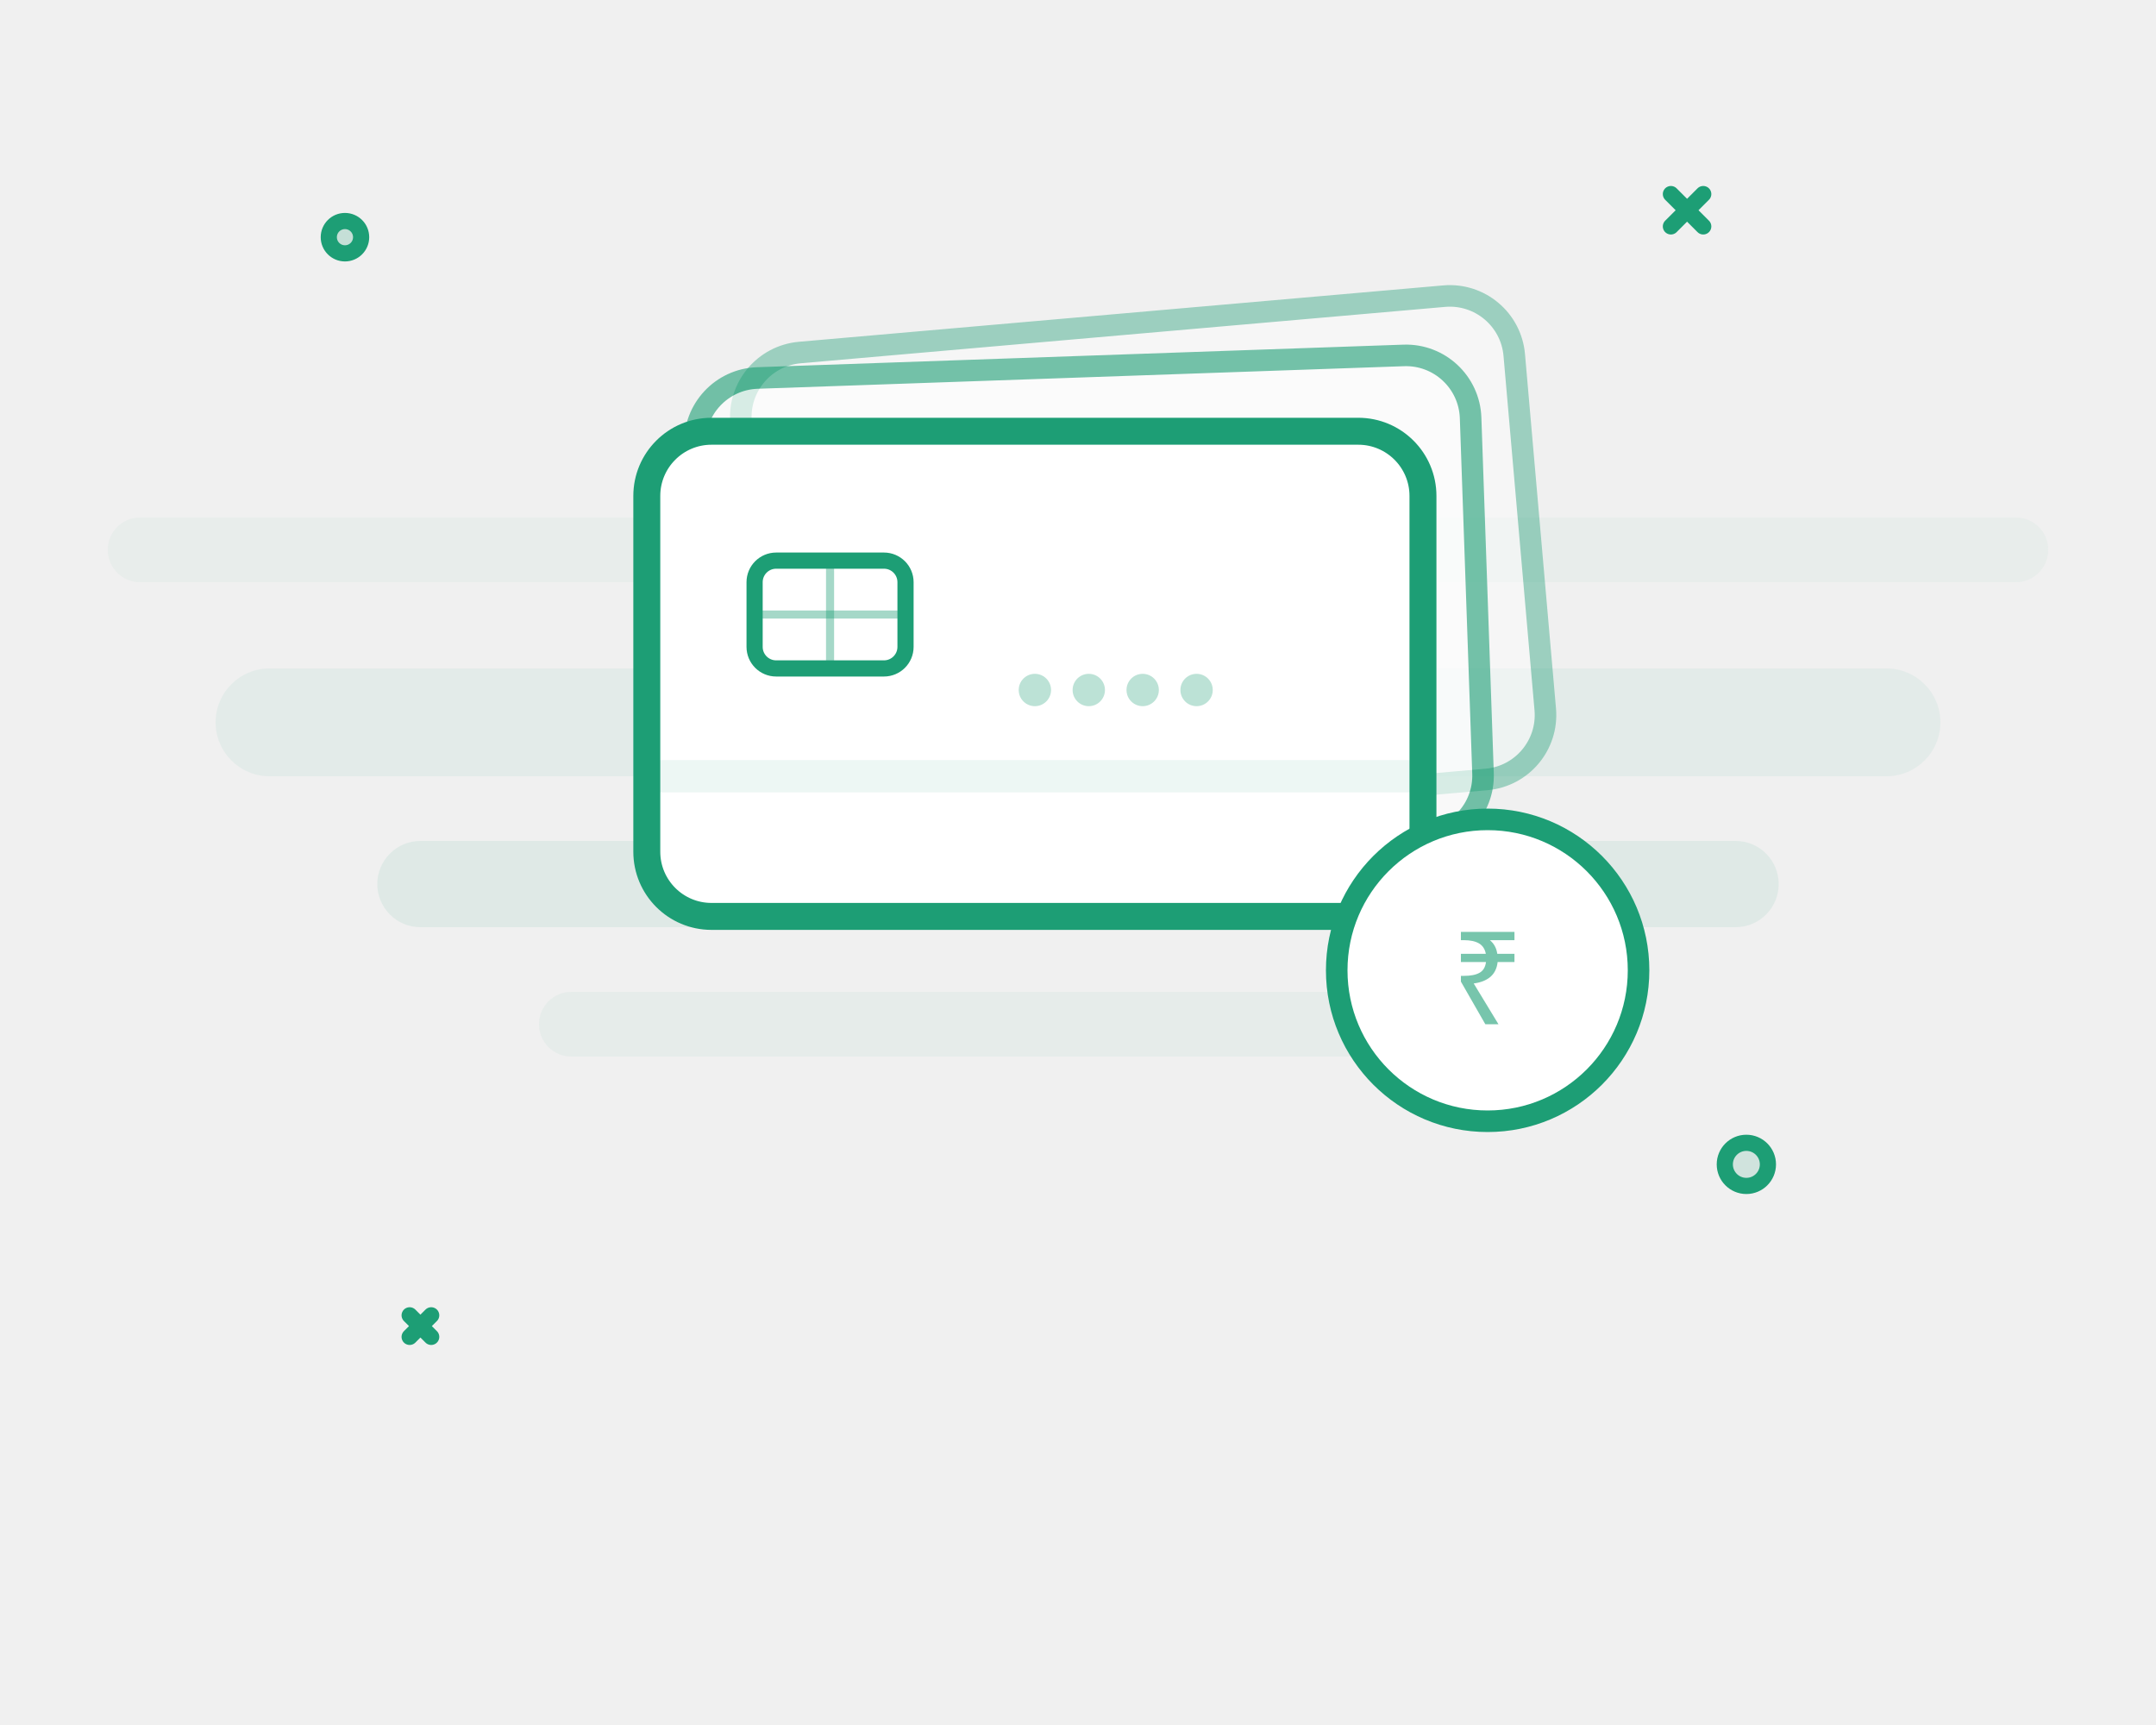
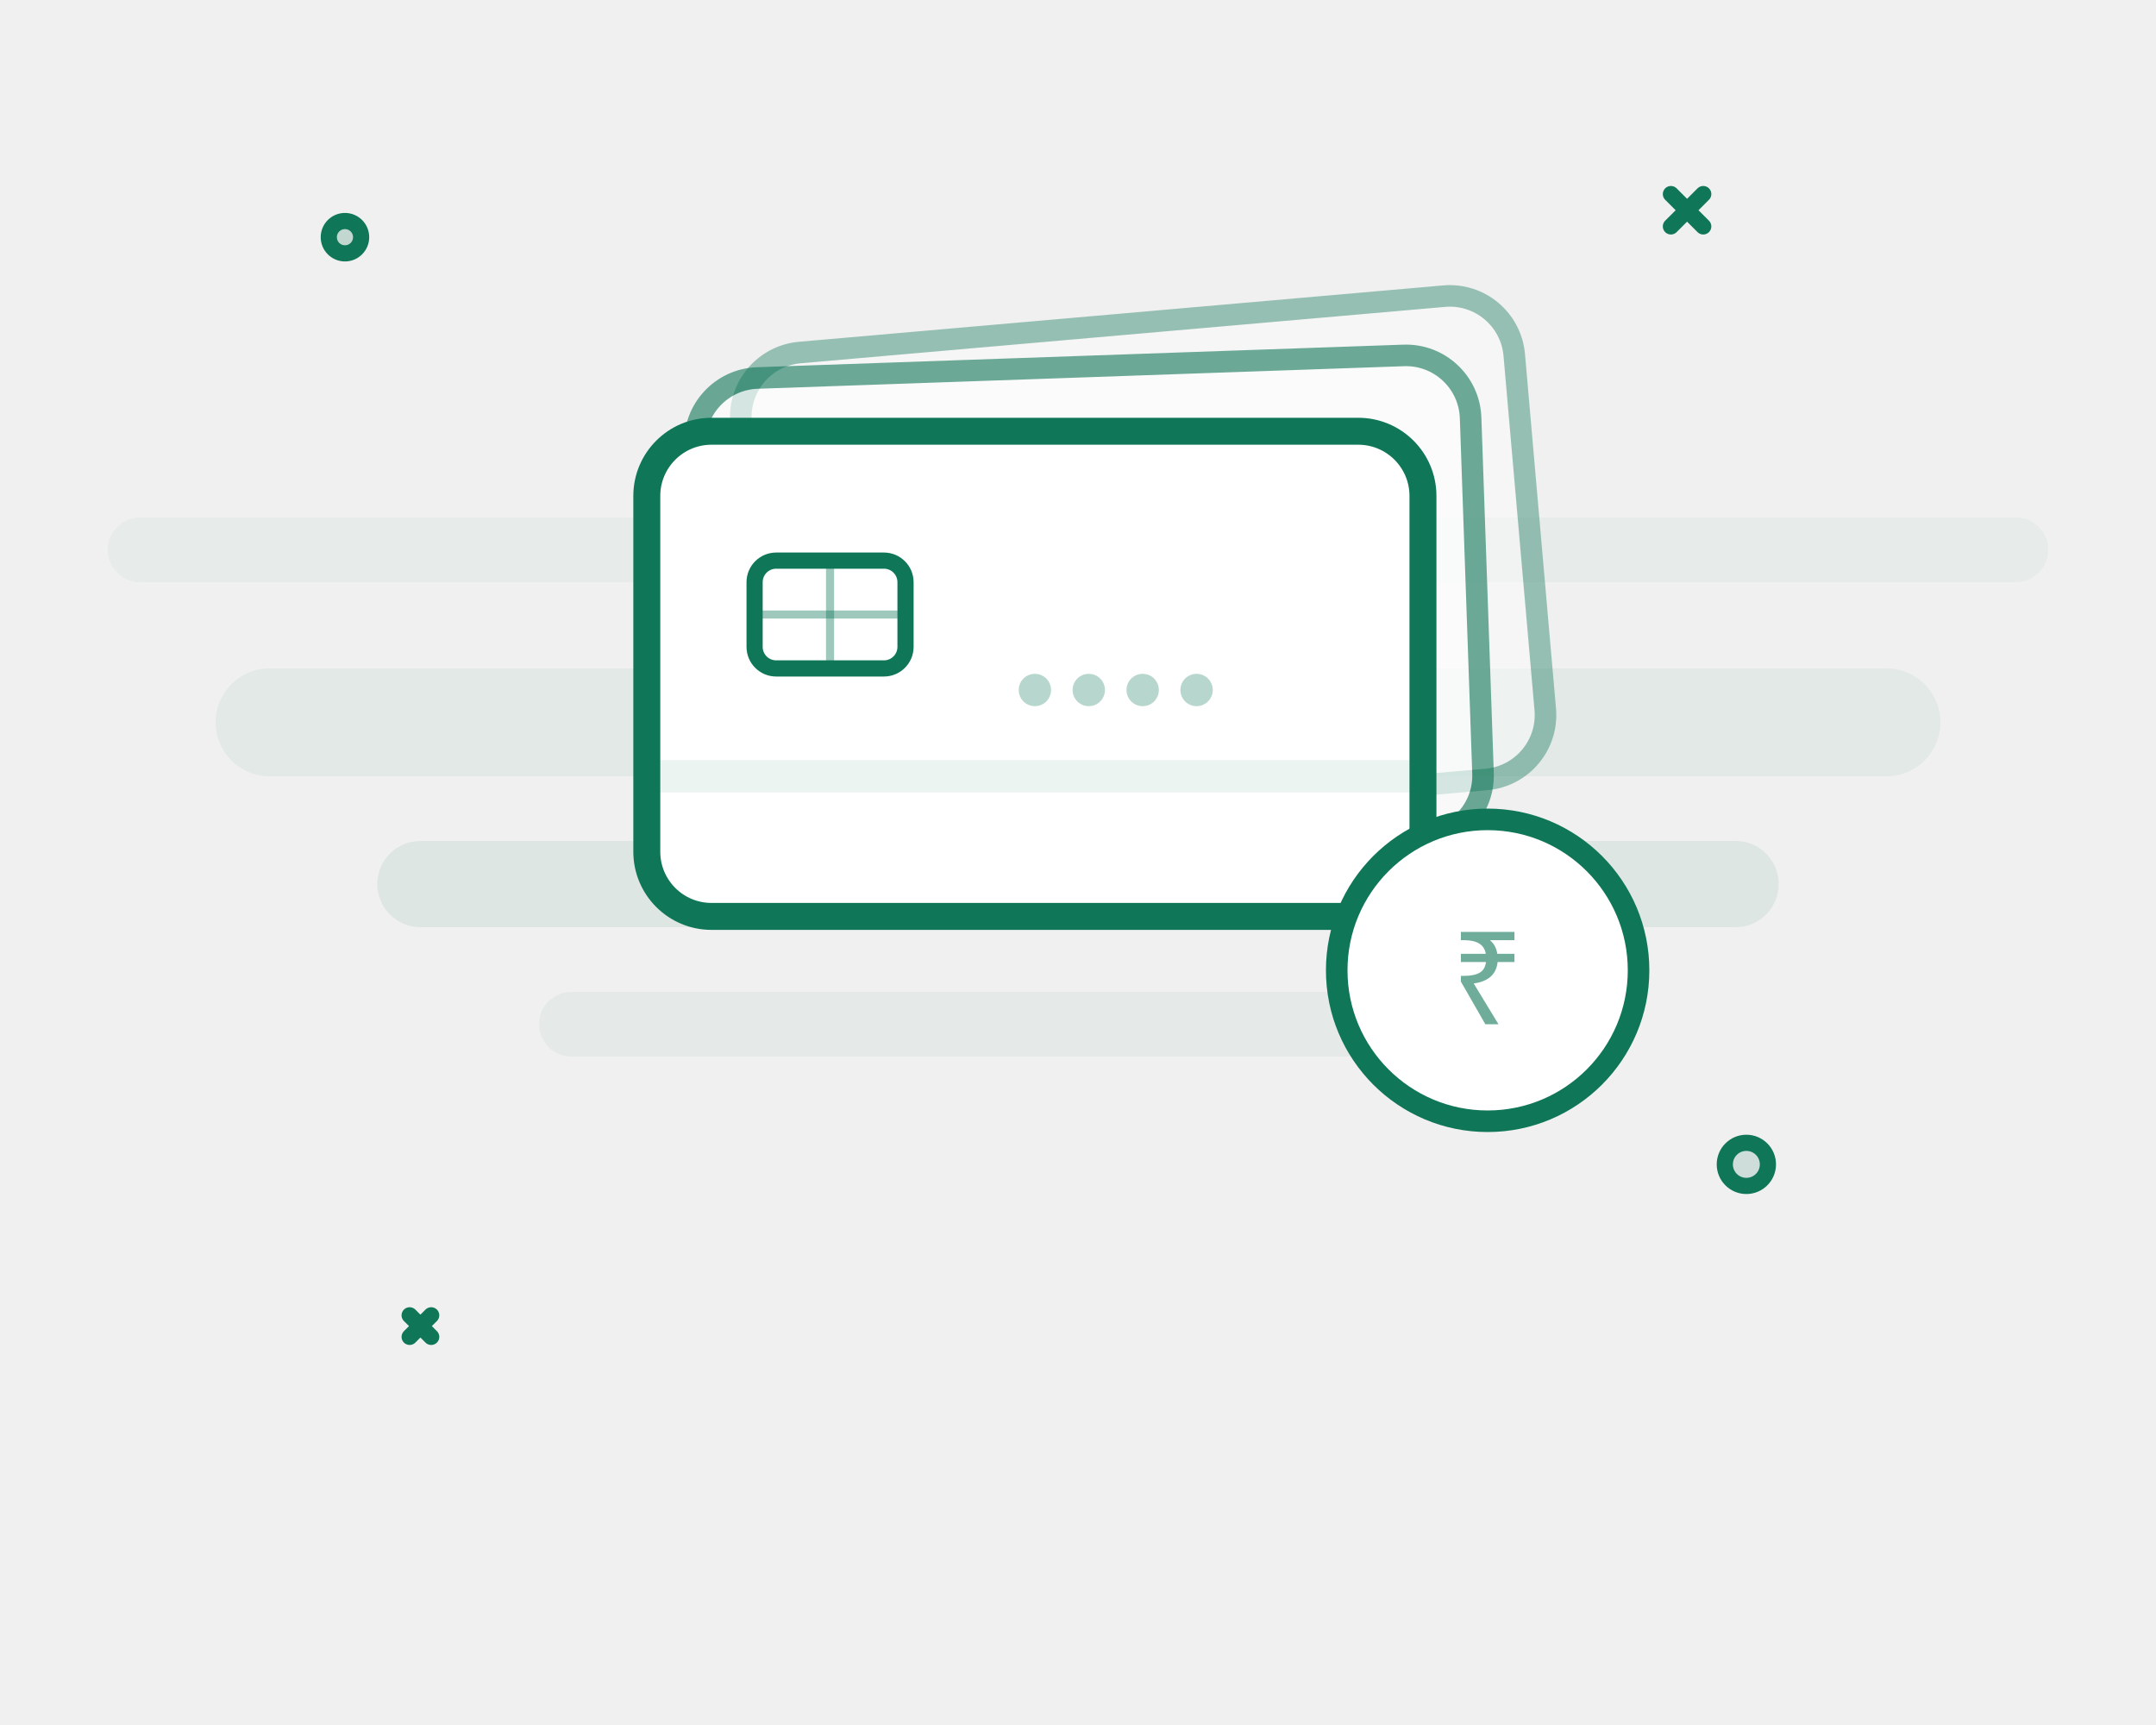
<svg xmlns="http://www.w3.org/2000/svg" width="200" height="160" viewBox="0 0 200 160" fill="none">
-   <rect x="20" y="62" width="160" height="10" rx="5" fill="#1D9E75" fill-opacity="0.06" />
-   <rect x="35" y="78" width="130" height="8" rx="4" fill="#1D9E75" fill-opacity="0.08" />
-   <rect x="50" y="92" width="100" height="6" rx="3" fill="#1D9E75" fill-opacity="0.05" />
-   <rect x="10" y="48" width="80" height="6" rx="3" fill="#1D9E75" fill-opacity="0.04" />
-   <rect x="130" y="48" width="60" height="6" rx="3" fill="#1D9E75" fill-opacity="0.04" />
+   <rect x="20" y="62" width="160" height="10" rx="5" fill="#0F7657" fill-opacity="0.06" />
+   <rect x="35" y="78" width="130" height="8" rx="4" fill="#0F7657" fill-opacity="0.08" />
+   <rect x="50" y="92" width="100" height="6" rx="3" fill="#0F7657" fill-opacity="0.05" />
+   <rect x="10" y="48" width="80" height="6" rx="3" fill="#0F7657" fill-opacity="0.04" />
+   <rect x="130" y="48" width="60" height="6" rx="3" fill="#0F7657" fill-opacity="0.04" />
  <g transform="translate(50, 22)">
-     <rect x="20" y="8" width="72" height="45" rx="6" stroke="#1D9E75" stroke-width="2" fill="white" transform="rotate(-5, 56, 30)" opacity="0.4" />
-     <rect x="15" y="12" width="72" height="45" rx="6" stroke="#1D9E75" stroke-width="2" fill="white" transform="rotate(-2, 51, 34)" opacity="0.6" />
-     <rect x="10" y="18" width="72" height="45" rx="6" stroke="#1D9E75" stroke-width="2.5" fill="white" />
-     <rect x="20" y="30" width="14" height="10" rx="2" stroke="#1D9E75" stroke-width="1.5" fill="none" />
-     <path d="M20 35H34" stroke="#1D9E75" stroke-width="0.75" opacity="0.4" />
-     <path d="M27 30V40" stroke="#1D9E75" stroke-width="0.75" opacity="0.4" />
-     <g fill="#1D9E75" opacity="0.3">
+     <rect x="20" y="8" width="72" height="45" rx="6" stroke="#0F7657" stroke-width="2" fill="white" transform="rotate(-5, 56, 30)" opacity="0.4" />
+     <rect x="15" y="12" width="72" height="45" rx="6" stroke="#0F7657" stroke-width="2" fill="white" transform="rotate(-2, 51, 34)" opacity="0.6" />
+     <rect x="10" y="18" width="72" height="45" rx="6" stroke="#0F7657" stroke-width="2.5" fill="white" />
+     <rect x="20" y="30" width="14" height="10" rx="2" stroke="#0F7657" stroke-width="1.5" fill="none" />
+     <path d="M20 35H34" stroke="#0F7657" stroke-width="0.75" opacity="0.4" />
+     <path d="M27 30V40" stroke="#0F7657" stroke-width="0.75" opacity="0.4" />
+     <g fill="#0F7657" opacity="0.3">
      <circle cx="46" cy="42" r="1.5" />
      <circle cx="51" cy="42" r="1.5" />
      <circle cx="56" cy="42" r="1.5" />
      <circle cx="61" cy="42" r="1.5" />
    </g>
-     <path d="M10 50H82" stroke="#1D9E75" stroke-width="3" opacity="0.08" />
-     <circle cx="88" cy="68" r="14" stroke="#1D9E75" stroke-width="2" fill="white" />
-     <text x="88" y="73" text-anchor="middle" font-family="system-ui" font-size="12" fill="#1D9E75" opacity="0.6">₹</text>
+     <path d="M10 50H82" stroke="#0F7657" stroke-width="3" opacity="0.08" />
+     <circle cx="88" cy="68" r="14" stroke="#0F7657" stroke-width="2" fill="white" />
+     <text x="88" y="73" text-anchor="middle" font-family="system-ui" font-size="12" fill="#0F7657" opacity="0.6">₹</text>
  </g>
-   <g stroke="#1D9E75" stroke-width="1.5" stroke-linecap="round">
+   <g stroke="#0F7657" stroke-width="1.5" stroke-linecap="round">
    <path d="M155 18L158 21M158 18L155 21" />
    <path d="M38 122L40 124M40 122L38 124" />
-     <circle cx="162" cy="108" r="2" fill="#1D9E75" fill-opacity="0.15" />
-     <circle cx="32" cy="22" r="1.5" fill="#1D9E75" fill-opacity="0.2" />
+     <circle cx="162" cy="108" r="2" fill="#0F7657" fill-opacity="0.15" />
+     <circle cx="32" cy="22" r="1.5" fill="#0F7657" fill-opacity="0.2" />
  </g>
</svg>
